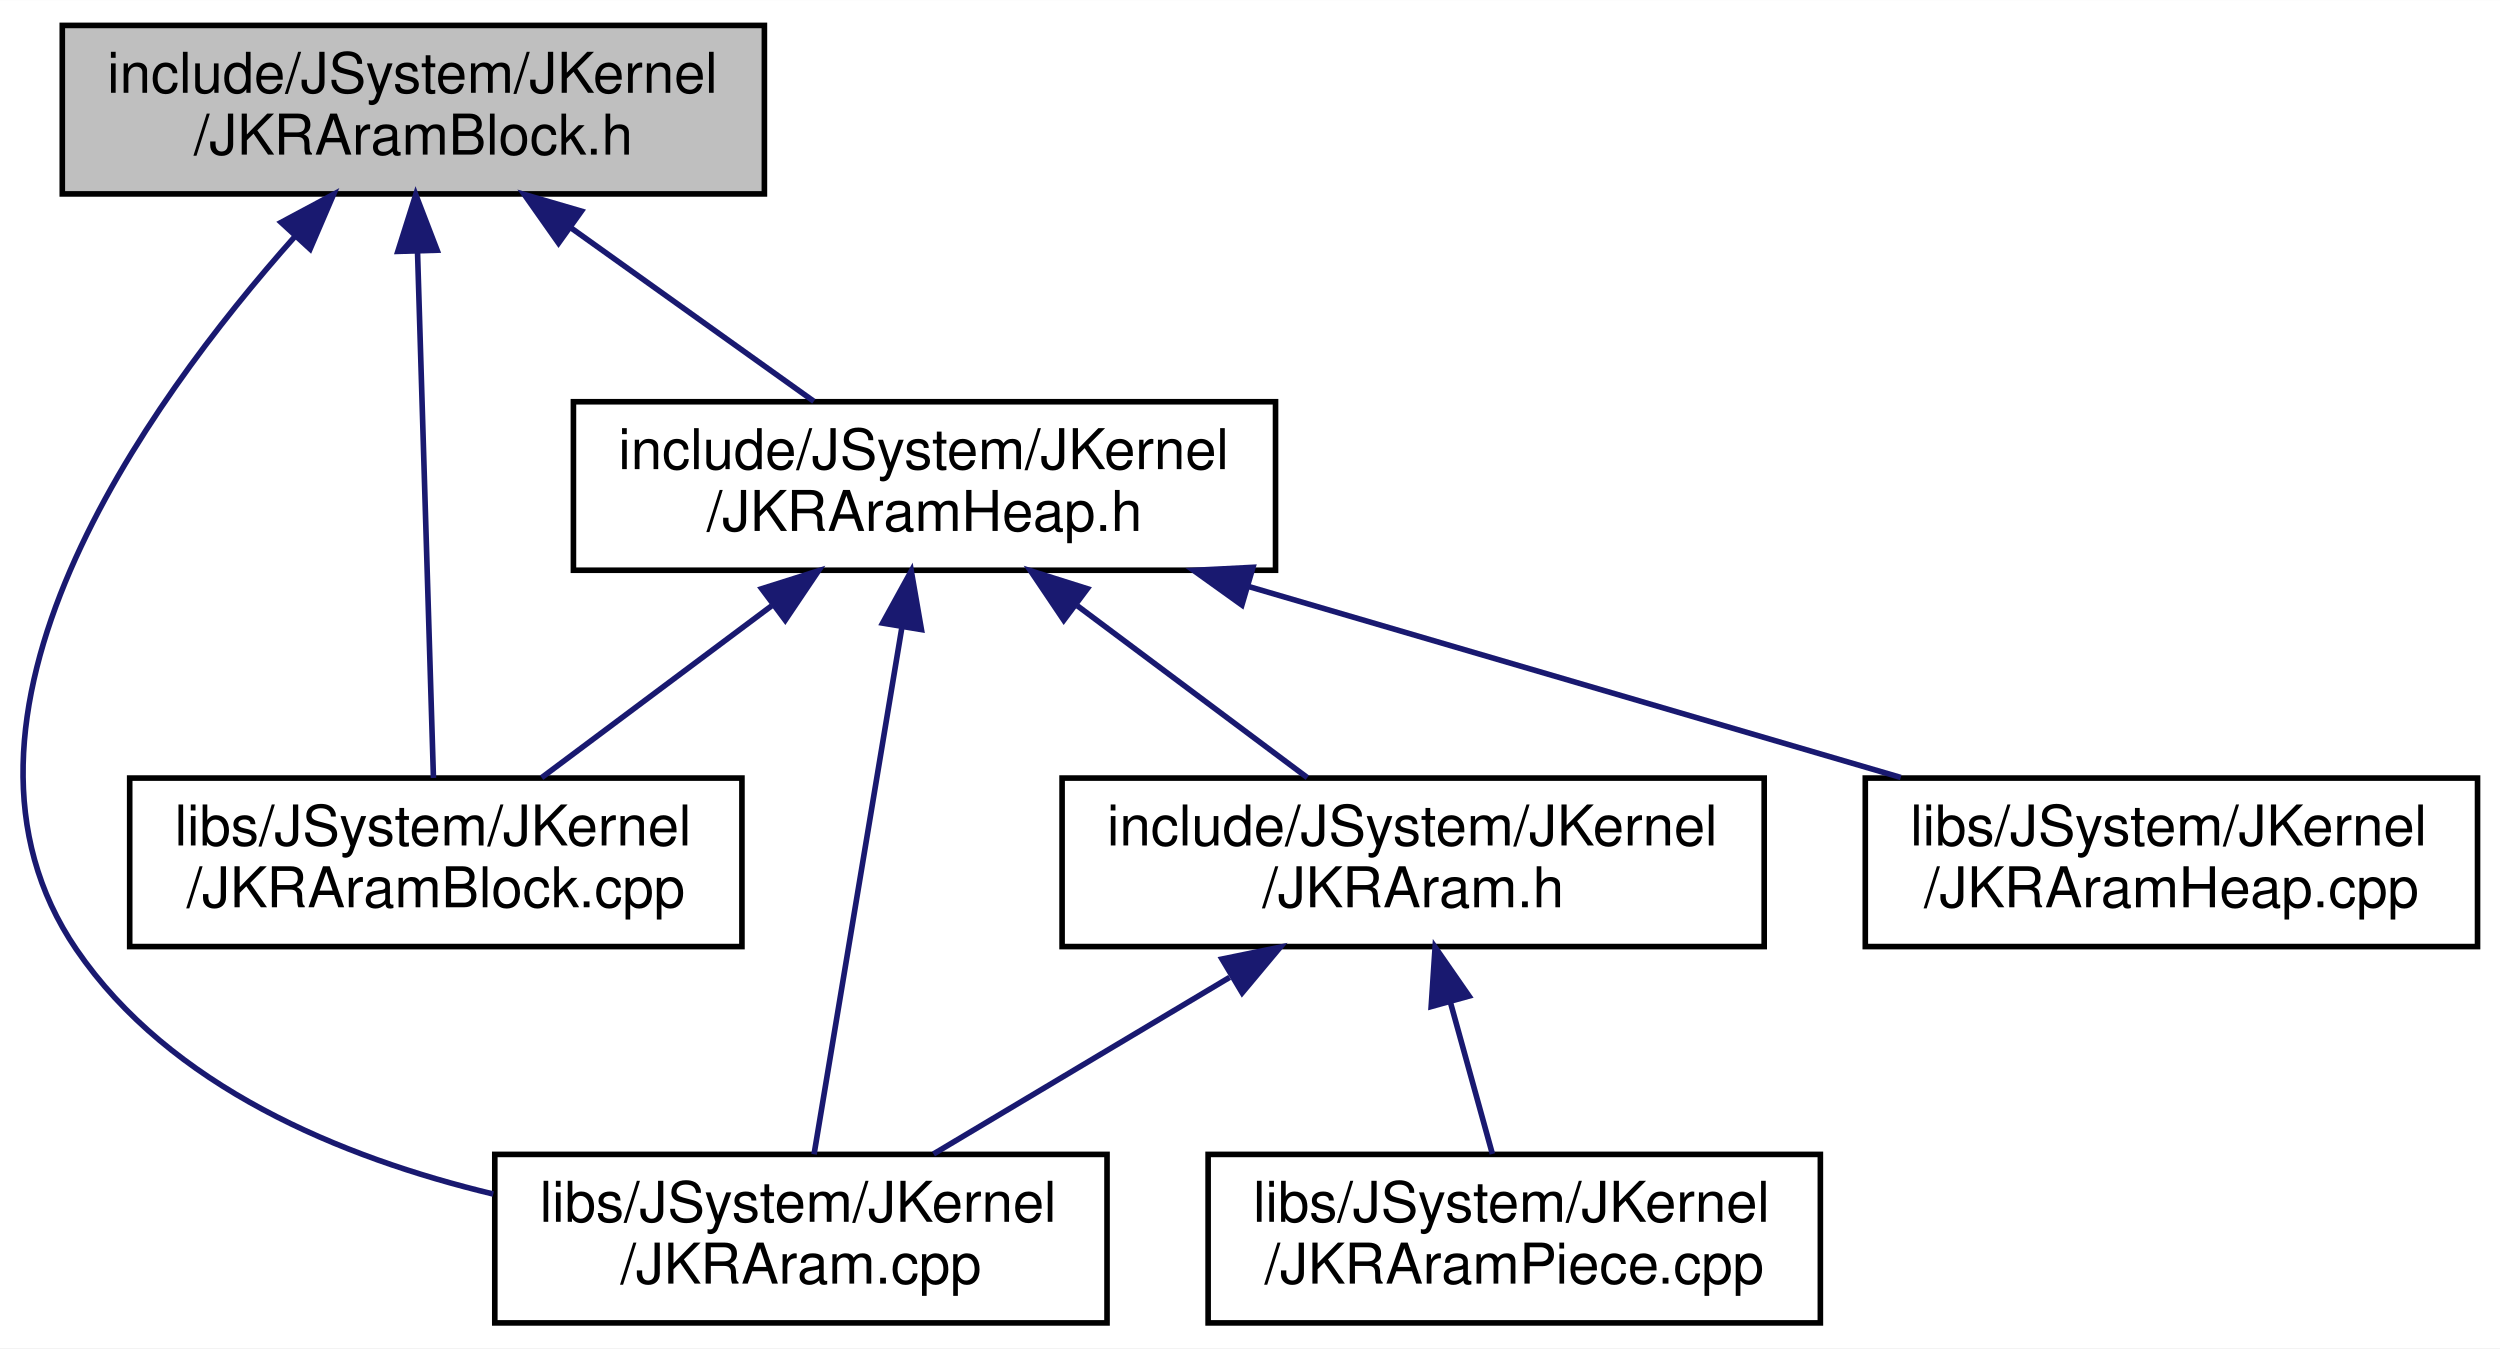
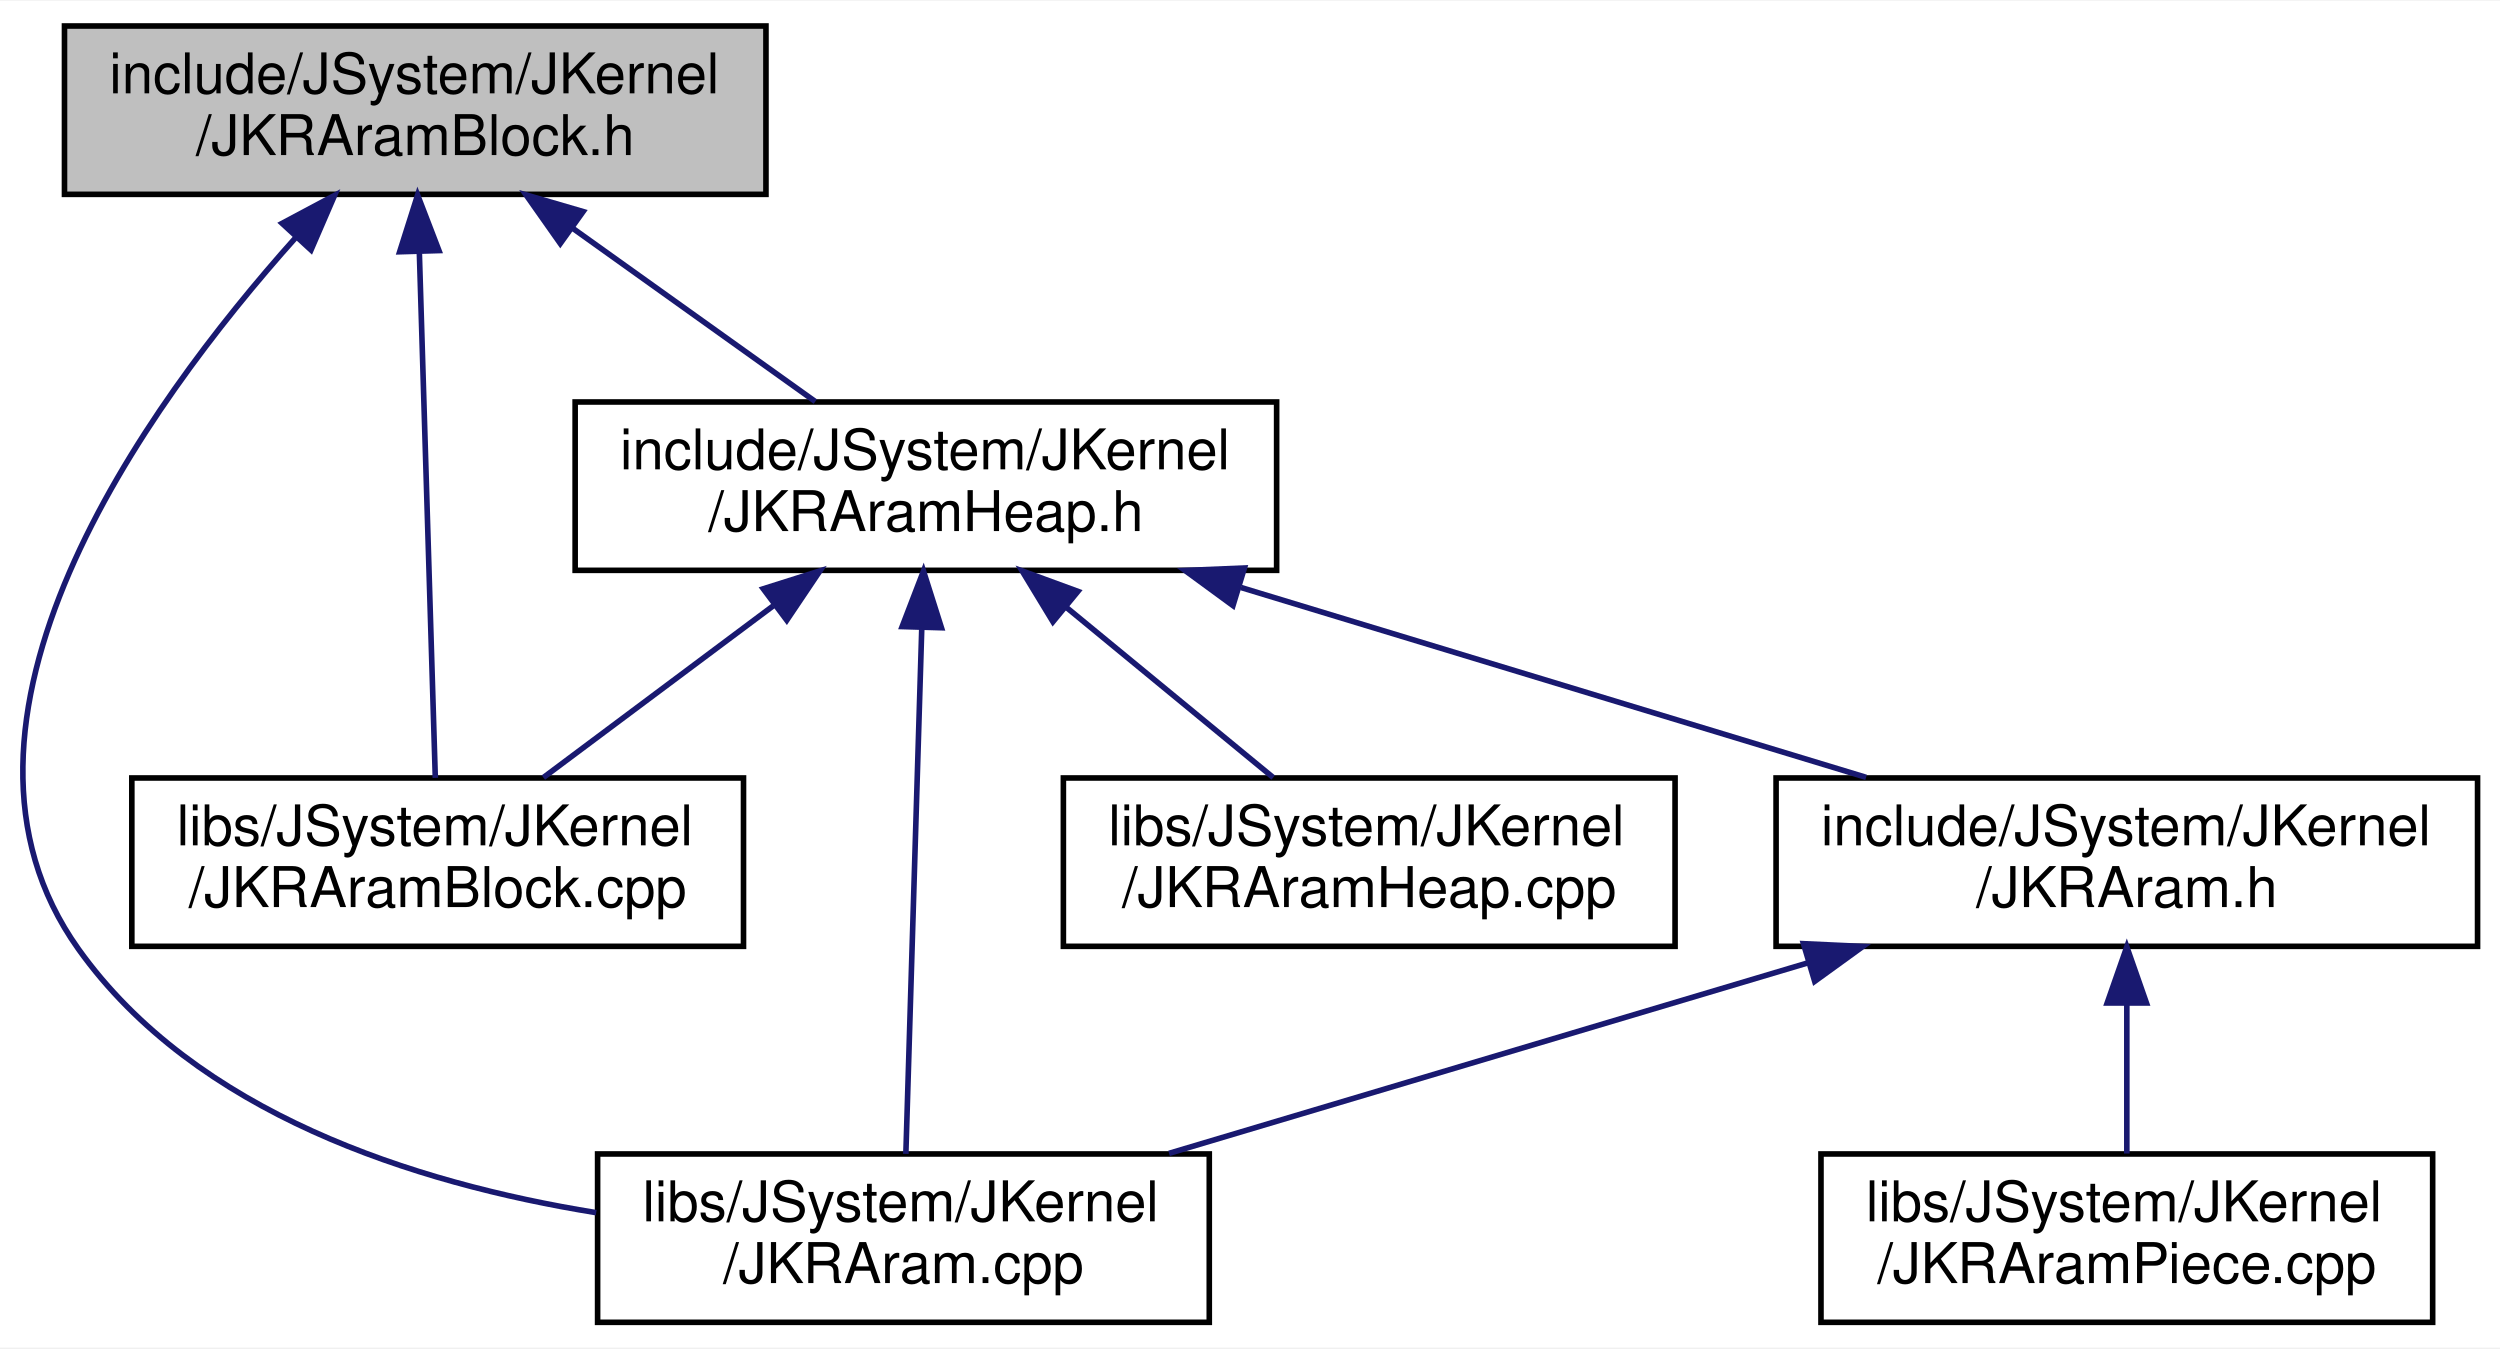
- <svg xmlns="http://www.w3.org/2000/svg" xmlns:xlink="http://www.w3.org/1999/xlink" width="445pt" height="240pt" viewBox="0.00 0.00 445.09 240.00">
+ <svg xmlns="http://www.w3.org/2000/svg" xmlns:xlink="http://www.w3.org/1999/xlink" width="445pt" height="240pt" viewBox="0.00 0.00 445.49 240.00">
  <g id="graph0" class="graph" transform="scale(1 1) rotate(0) translate(4 236)">
-     <polygon fill="white" stroke="transparent" points="-4,4 -4,-236 441.09,-236 441.09,4 -4,4" />
+     <polygon fill="white" stroke="transparent" points="-4,4 -4,-236 441.49,-236 441.49,4 -4,4" />
    <g id="node1" class="node">
      <g id="a_node1">
        <a xlink:title=" ">
-           <polygon fill="#bfbfbf" stroke="black" points="7.09,-201.5 7.09,-231.5 132.09,-231.5 132.09,-201.5 7.09,-201.5" />
-           <text text-anchor="start" x="15.09" y="-219.5" font-family="Helvetica,sans-Serif" font-size="10.00">include/JSystem/JKernel</text>
-           <text text-anchor="middle" x="69.59" y="-208.5" font-family="Helvetica,sans-Serif" font-size="10.00">/JKRAramBlock.h</text>
+           <polygon fill="#bfbfbf" stroke="black" points="7.49,-201.5 7.49,-231.5 132.49,-231.5 132.49,-201.5 7.49,-201.5" />
+           <text text-anchor="start" x="15.49" y="-219.5" font-family="Helvetica,sans-Serif" font-size="10.00">include/JSystem/JKernel</text>
+           <text text-anchor="middle" x="69.99" y="-208.5" font-family="Helvetica,sans-Serif" font-size="10.00">/JKRAramBlock.h</text>
        </a>
      </g>
    </g>
    <g id="node2" class="node">
      <g id="a_node2">
-         <a xlink:href="JKRAramBlock_8cpp.html" target="_top" xlink:title=" ">
-           <polygon fill="white" stroke="black" points="19.09,-67.5 19.09,-97.5 128.09,-97.5 128.09,-67.5 19.09,-67.5" />
-           <text text-anchor="start" x="27.09" y="-85.5" font-family="Helvetica,sans-Serif" font-size="10.00">libs/JSystem/JKernel</text>
-           <text text-anchor="middle" x="73.59" y="-74.5" font-family="Helvetica,sans-Serif" font-size="10.00">/JKRAramBlock.cpp</text>
+         <a xlink:href="JKRAram_8cpp.html" target="_top" xlink:title=" ">
+           <polygon fill="white" stroke="black" points="102.49,-0.5 102.49,-30.5 211.49,-30.5 211.49,-0.5 102.49,-0.5" />
+           <text text-anchor="start" x="110.49" y="-18.5" font-family="Helvetica,sans-Serif" font-size="10.00">libs/JSystem/JKernel</text>
+           <text text-anchor="middle" x="156.99" y="-7.5" font-family="Helvetica,sans-Serif" font-size="10.00">/JKRAram.cpp</text>
        </a>
      </g>
    </g>
    <g id="edge1" class="edge">
-       <path fill="none" stroke="midnightblue" d="M70.34,-191.02C71.17,-163.51 72.49,-119.79 73.17,-97.52" />
-       <polygon fill="midnightblue" stroke="midnightblue" points="66.83,-191.27 70.02,-201.37 73.82,-191.48 66.83,-191.27" />
+       <path fill="none" stroke="midnightblue" d="M48.71,-193.81C21.51,-163.4 -18.78,-107.3 9.99,-67 30.84,-37.79 69.7,-25.3 102.24,-20.04" />
+       <polygon fill="midnightblue" stroke="midnightblue" points="46.27,-196.33 55.62,-201.31 51.42,-191.59 46.27,-196.33" />
    </g>
    <g id="node3" class="node">
      <g id="a_node3">
-         <a xlink:href="JKRAram_8cpp.html" target="_top" xlink:title=" ">
-           <polygon fill="white" stroke="black" points="84.09,-0.5 84.09,-30.5 193.09,-30.5 193.09,-0.5 84.09,-0.5" />
-           <text text-anchor="start" x="92.09" y="-18.5" font-family="Helvetica,sans-Serif" font-size="10.00">libs/JSystem/JKernel</text>
-           <text text-anchor="middle" x="138.59" y="-7.5" font-family="Helvetica,sans-Serif" font-size="10.00">/JKRAram.cpp</text>
+         <a xlink:href="JKRAramBlock_8cpp.html" target="_top" xlink:title=" ">
+           <polygon fill="white" stroke="black" points="19.49,-67.5 19.49,-97.5 128.49,-97.5 128.49,-67.5 19.49,-67.5" />
+           <text text-anchor="start" x="27.49" y="-85.5" font-family="Helvetica,sans-Serif" font-size="10.00">libs/JSystem/JKernel</text>
+           <text text-anchor="middle" x="73.99" y="-74.5" font-family="Helvetica,sans-Serif" font-size="10.00">/JKRAramBlock.cpp</text>
        </a>
      </g>
    </g>
    <g id="edge2" class="edge">
-       <path fill="none" stroke="midnightblue" d="M48.55,-193.97C21.64,-163.76 -18.32,-107.9 9.59,-67 26.27,-42.57 56.7,-29.95 83.82,-23.44" />
-       <polygon fill="midnightblue" stroke="midnightblue" points="46.05,-196.43 55.39,-201.43 51.21,-191.69 46.05,-196.43" />
+       <path fill="none" stroke="midnightblue" d="M70.73,-191.02C71.57,-163.51 72.89,-119.79 73.57,-97.52" />
+       <polygon fill="midnightblue" stroke="midnightblue" points="67.22,-191.27 70.42,-201.37 74.22,-191.48 67.22,-191.27" />
    </g>
    <g id="node4" class="node">
      <g id="a_node4">
        <a xlink:href="JKRAramHeap_8h.html" target="_top" xlink:title=" ">
-           <polygon fill="white" stroke="black" points="98.09,-134.5 98.09,-164.5 223.09,-164.5 223.09,-134.5 98.09,-134.5" />
-           <text text-anchor="start" x="106.09" y="-152.5" font-family="Helvetica,sans-Serif" font-size="10.00">include/JSystem/JKernel</text>
-           <text text-anchor="middle" x="160.59" y="-141.5" font-family="Helvetica,sans-Serif" font-size="10.00">/JKRAramHeap.h</text>
+           <polygon fill="white" stroke="black" points="98.49,-134.5 98.49,-164.5 223.49,-164.5 223.49,-134.5 98.49,-134.5" />
+           <text text-anchor="start" x="106.49" y="-152.5" font-family="Helvetica,sans-Serif" font-size="10.00">include/JSystem/JKernel</text>
+           <text text-anchor="middle" x="160.99" y="-141.5" font-family="Helvetica,sans-Serif" font-size="10.00">/JKRAramHeap.h</text>
        </a>
      </g>
    </g>
    <g id="edge3" class="edge">
-       <path fill="none" stroke="midnightblue" d="M97.66,-195.45C111.66,-185.45 128.25,-173.6 140.89,-164.58" />
-       <polygon fill="midnightblue" stroke="midnightblue" points="95.44,-192.74 89.34,-201.4 99.51,-198.43 95.44,-192.74" />
+       <path fill="none" stroke="midnightblue" d="M98.06,-195.45C112.06,-185.45 128.65,-173.6 141.28,-164.58" />
+       <polygon fill="midnightblue" stroke="midnightblue" points="95.84,-192.74 89.74,-201.4 99.91,-198.43 95.84,-192.74" />
    </g>
    <g id="edge4" class="edge">
-       <path fill="none" stroke="midnightblue" d="M133.38,-128.17C120.08,-118.23 104.4,-106.51 92.43,-97.58" />
-       <polygon fill="midnightblue" stroke="midnightblue" points="131.61,-131.21 141.72,-134.4 135.8,-125.61 131.61,-131.21" />
+       <path fill="none" stroke="midnightblue" d="M160.25,-124.02C159.41,-96.51 158.09,-52.79 157.42,-30.52" />
+       <polygon fill="midnightblue" stroke="midnightblue" points="156.76,-124.48 160.56,-134.37 163.76,-124.27 156.76,-124.48" />
    </g>
-     <g id="edge6" class="edge">
-       <path fill="none" stroke="midnightblue" d="M156.58,-124.39C151.99,-96.9 144.66,-52.89 140.93,-30.52" />
-       <polygon fill="midnightblue" stroke="midnightblue" points="153.14,-125.09 158.24,-134.37 160.05,-123.93 153.14,-125.09" />
+     <g id="edge5" class="edge">
+       <path fill="none" stroke="midnightblue" d="M133.78,-128.17C120.47,-118.23 104.79,-106.51 92.83,-97.58" />
+       <polygon fill="midnightblue" stroke="midnightblue" points="132.01,-131.21 142.11,-134.4 136.2,-125.61 132.01,-131.21" />
    </g>
    <g id="node5" class="node">
      <g id="a_node5">
        <a xlink:href="JKRAramHeap_8cpp.html" target="_top" xlink:title=" ">
-           <polygon fill="white" stroke="black" points="328.09,-67.5 328.09,-97.5 437.09,-97.5 437.09,-67.5 328.09,-67.5" />
-           <text text-anchor="start" x="336.09" y="-85.5" font-family="Helvetica,sans-Serif" font-size="10.00">libs/JSystem/JKernel</text>
-           <text text-anchor="middle" x="382.59" y="-74.5" font-family="Helvetica,sans-Serif" font-size="10.00">/JKRAramHeap.cpp</text>
+           <polygon fill="white" stroke="black" points="185.49,-67.5 185.49,-97.5 294.49,-97.5 294.49,-67.5 185.49,-67.5" />
+           <text text-anchor="start" x="193.49" y="-85.5" font-family="Helvetica,sans-Serif" font-size="10.00">libs/JSystem/JKernel</text>
+           <text text-anchor="middle" x="239.99" y="-74.5" font-family="Helvetica,sans-Serif" font-size="10.00">/JKRAramHeap.cpp</text>
        </a>
      </g>
    </g>
-     <g id="edge5" class="edge">
-       <path fill="none" stroke="midnightblue" d="M218.38,-131.58C254.44,-121.02 300.31,-107.59 334.4,-97.61" />
-       <polygon fill="midnightblue" stroke="midnightblue" points="217.1,-128.31 208.49,-134.48 219.07,-135.02 217.1,-128.31" />
+     <g id="edge6" class="edge">
+       <path fill="none" stroke="midnightblue" d="M186.05,-127.88C198.05,-118.01 212.12,-106.43 222.88,-97.58" />
+       <polygon fill="midnightblue" stroke="midnightblue" points="183.63,-125.34 178.13,-134.4 188.08,-130.75 183.63,-125.34" />
    </g>
    <g id="node6" class="node">
      <g id="a_node6">
        <a xlink:href="JKRAram_8h.html" target="_top" xlink:title=" ">
-           <polygon fill="white" stroke="black" points="185.09,-67.5 185.09,-97.5 310.09,-97.5 310.09,-67.5 185.09,-67.5" />
-           <text text-anchor="start" x="193.09" y="-85.5" font-family="Helvetica,sans-Serif" font-size="10.00">include/JSystem/JKernel</text>
-           <text text-anchor="middle" x="247.59" y="-74.5" font-family="Helvetica,sans-Serif" font-size="10.00">/JKRAram.h</text>
+           <polygon fill="white" stroke="black" points="312.49,-67.5 312.49,-97.5 437.49,-97.5 437.49,-67.5 312.49,-67.5" />
+           <text text-anchor="start" x="320.49" y="-85.5" font-family="Helvetica,sans-Serif" font-size="10.00">include/JSystem/JKernel</text>
+           <text text-anchor="middle" x="374.99" y="-74.5" font-family="Helvetica,sans-Serif" font-size="10.00">/JKRAram.h</text>
        </a>
      </g>
    </g>
    <g id="edge7" class="edge">
-       <path fill="none" stroke="midnightblue" d="M187.81,-128.17C201.11,-118.23 216.79,-106.51 228.75,-97.58" />
-       <polygon fill="midnightblue" stroke="midnightblue" points="185.39,-125.61 179.47,-134.4 189.58,-131.21 185.39,-125.61" />
+       <path fill="none" stroke="midnightblue" d="M217.14,-131.44C251.83,-120.91 295.81,-107.55 328.53,-97.61" />
+       <polygon fill="midnightblue" stroke="midnightblue" points="215.71,-128.22 207.16,-134.48 217.75,-134.92 215.71,-128.22" />
    </g>
    <g id="edge8" class="edge">
-       <path fill="none" stroke="midnightblue" d="M214.92,-62.02C197.96,-51.9 177.62,-39.77 162.2,-30.58" />
-       <polygon fill="midnightblue" stroke="midnightblue" points="213.56,-65.28 223.94,-67.4 217.15,-59.27 213.56,-65.28" />
+       <path fill="none" stroke="midnightblue" d="M318.24,-64.58C282.83,-54.02 237.79,-40.59 204.32,-30.61" />
+       <polygon fill="midnightblue" stroke="midnightblue" points="317.37,-67.97 327.96,-67.48 319.37,-61.26 317.37,-67.97" />
    </g>
    <g id="node7" class="node">
      <g id="a_node7">
        <a xlink:href="JKRAramPiece_8cpp.html" target="_top" xlink:title=" ">
-           <polygon fill="white" stroke="black" points="211.09,-0.5 211.09,-30.5 320.09,-30.5 320.09,-0.5 211.09,-0.5" />
-           <text text-anchor="start" x="219.09" y="-18.5" font-family="Helvetica,sans-Serif" font-size="10.00">libs/JSystem/JKernel</text>
-           <text text-anchor="middle" x="265.59" y="-7.5" font-family="Helvetica,sans-Serif" font-size="10.00">/JKRAramPiece.cpp</text>
+           <polygon fill="white" stroke="black" points="320.49,-0.5 320.49,-30.5 429.49,-30.5 429.49,-0.5 320.49,-0.5" />
+           <text text-anchor="start" x="328.49" y="-18.5" font-family="Helvetica,sans-Serif" font-size="10.00">libs/JSystem/JKernel</text>
+           <text text-anchor="middle" x="374.99" y="-7.5" font-family="Helvetica,sans-Serif" font-size="10.00">/JKRAramPiece.cpp</text>
        </a>
      </g>
    </g>
    <g id="edge9" class="edge">
-       <path fill="none" stroke="midnightblue" d="M254.19,-57.7C256.71,-48.59 259.5,-38.49 261.7,-30.58" />
-       <polygon fill="midnightblue" stroke="midnightblue" points="250.8,-56.82 251.5,-67.4 257.54,-58.69 250.8,-56.82" />
+       <path fill="none" stroke="midnightblue" d="M374.99,-57.11C374.99,-48.15 374.99,-38.32 374.99,-30.58" />
+       <polygon fill="midnightblue" stroke="midnightblue" points="371.49,-57.4 374.99,-67.4 378.49,-57.4 371.49,-57.4" />
    </g>
  </g>
</svg>
